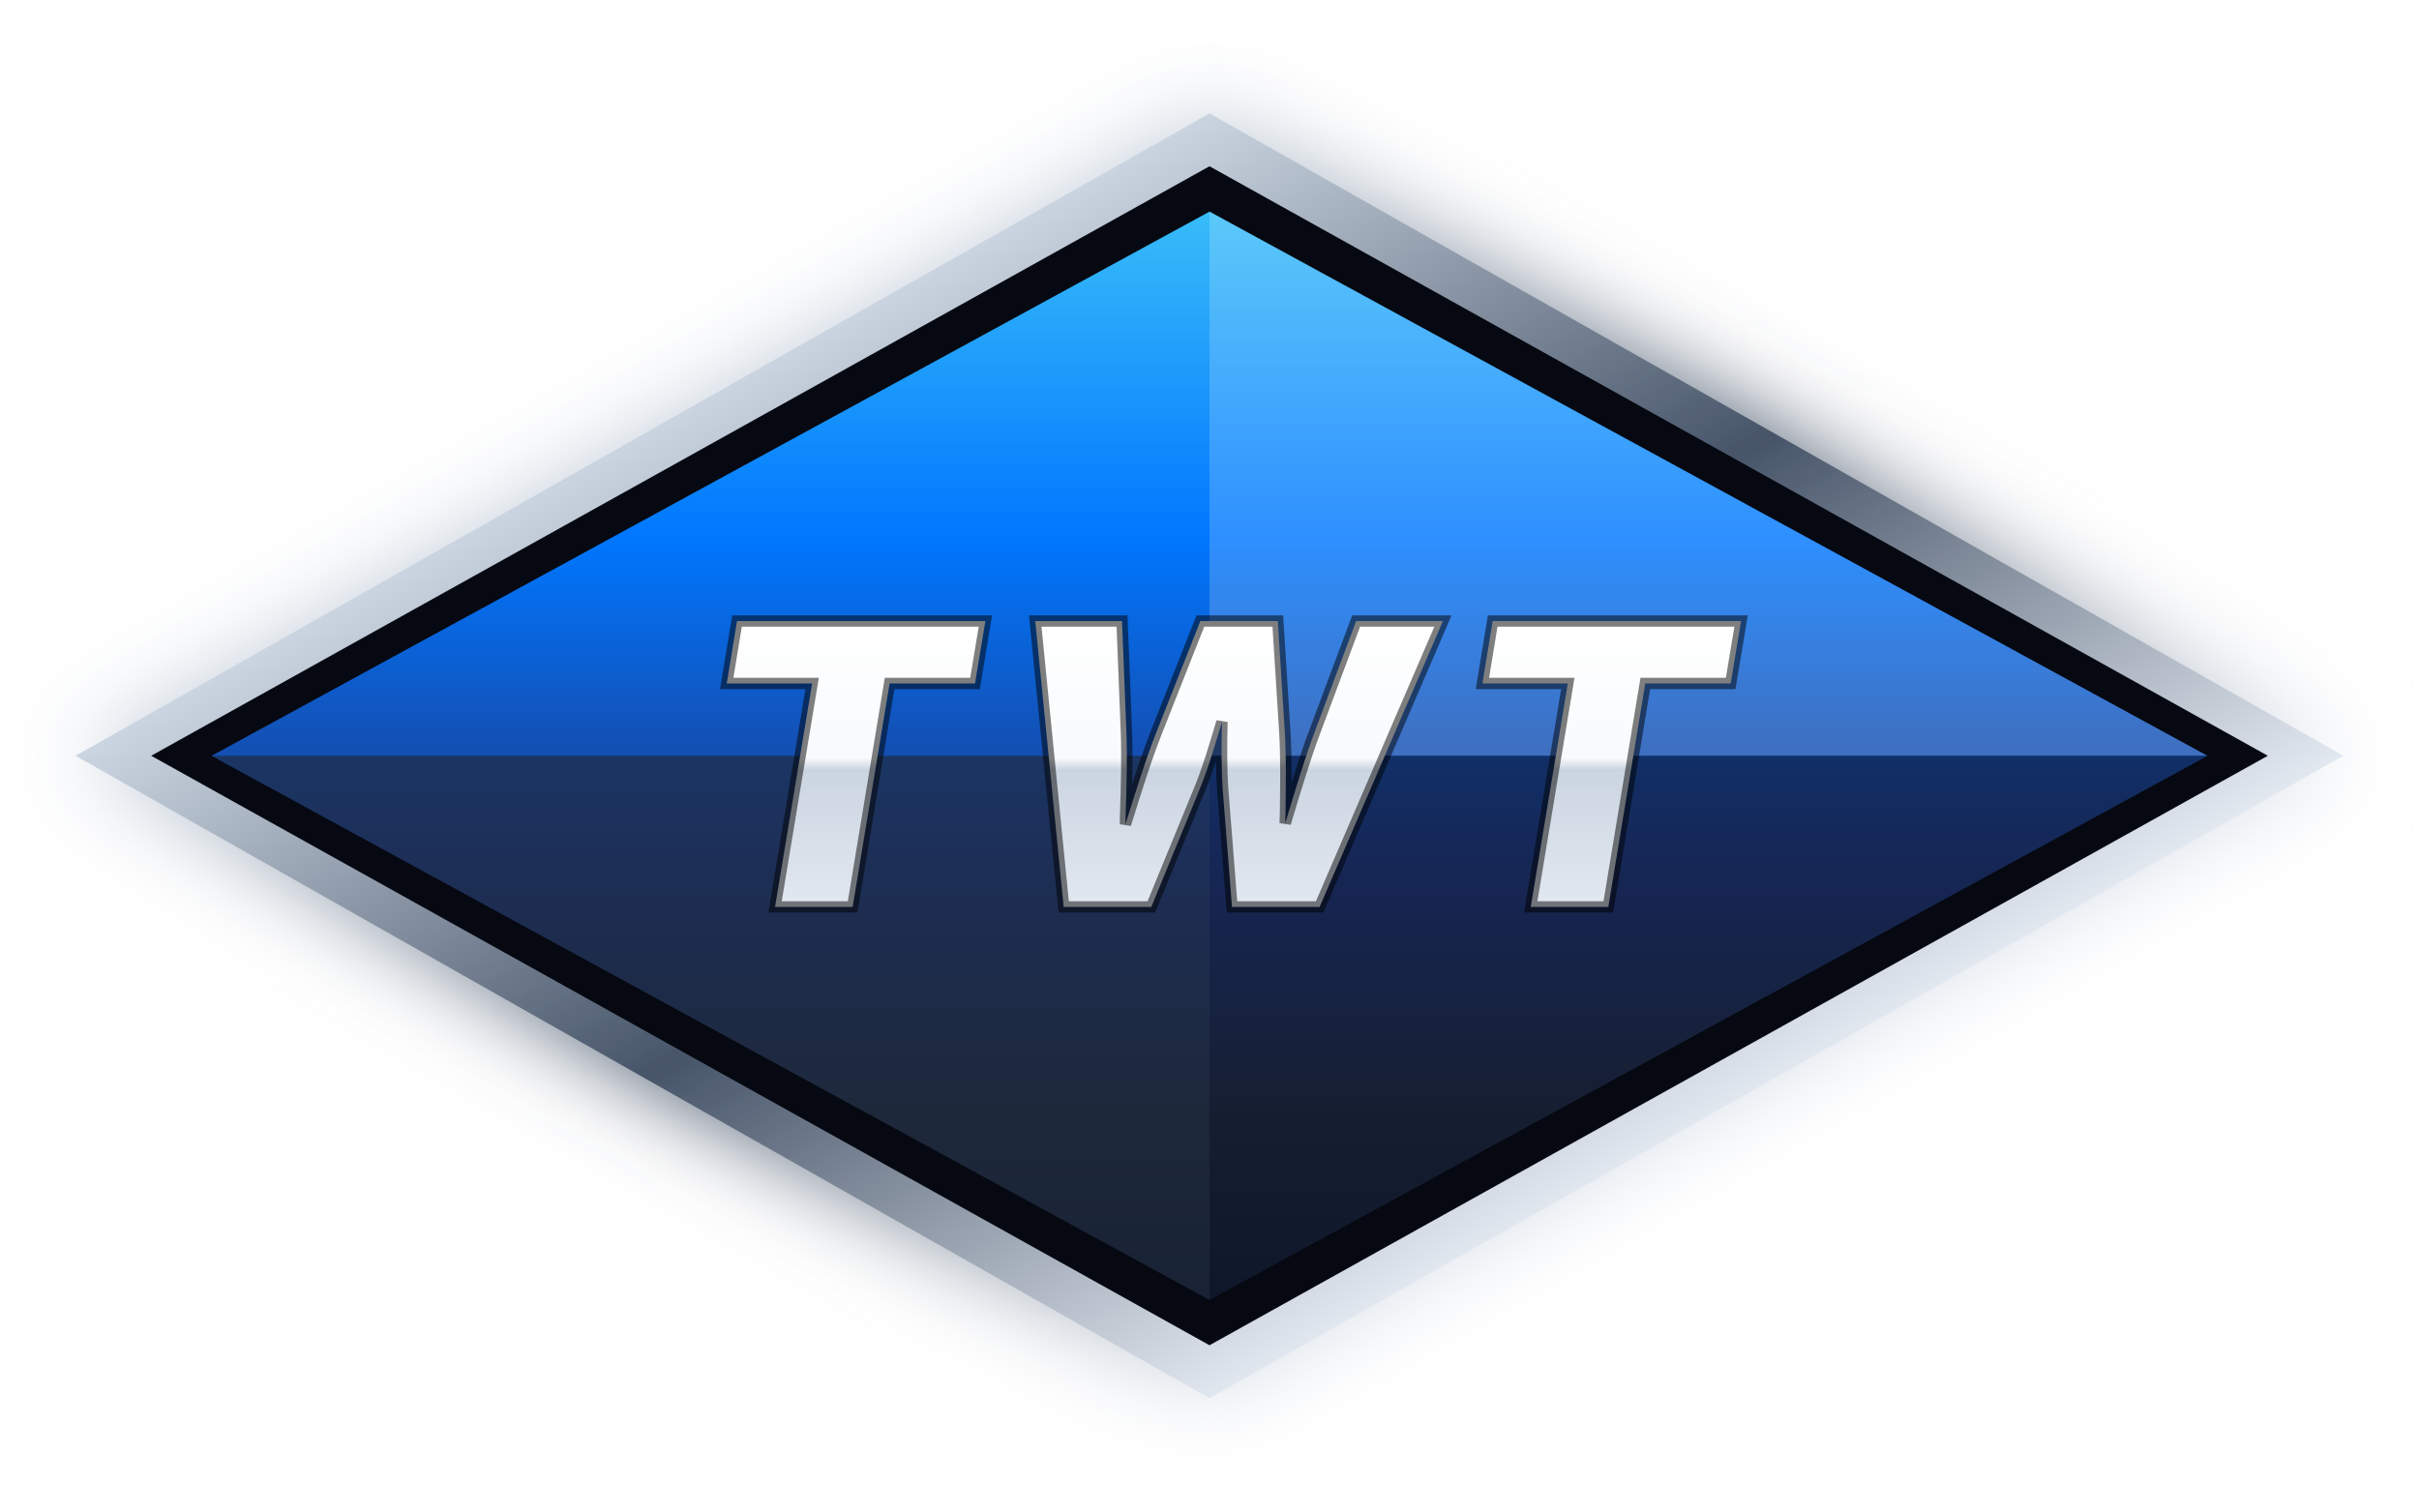
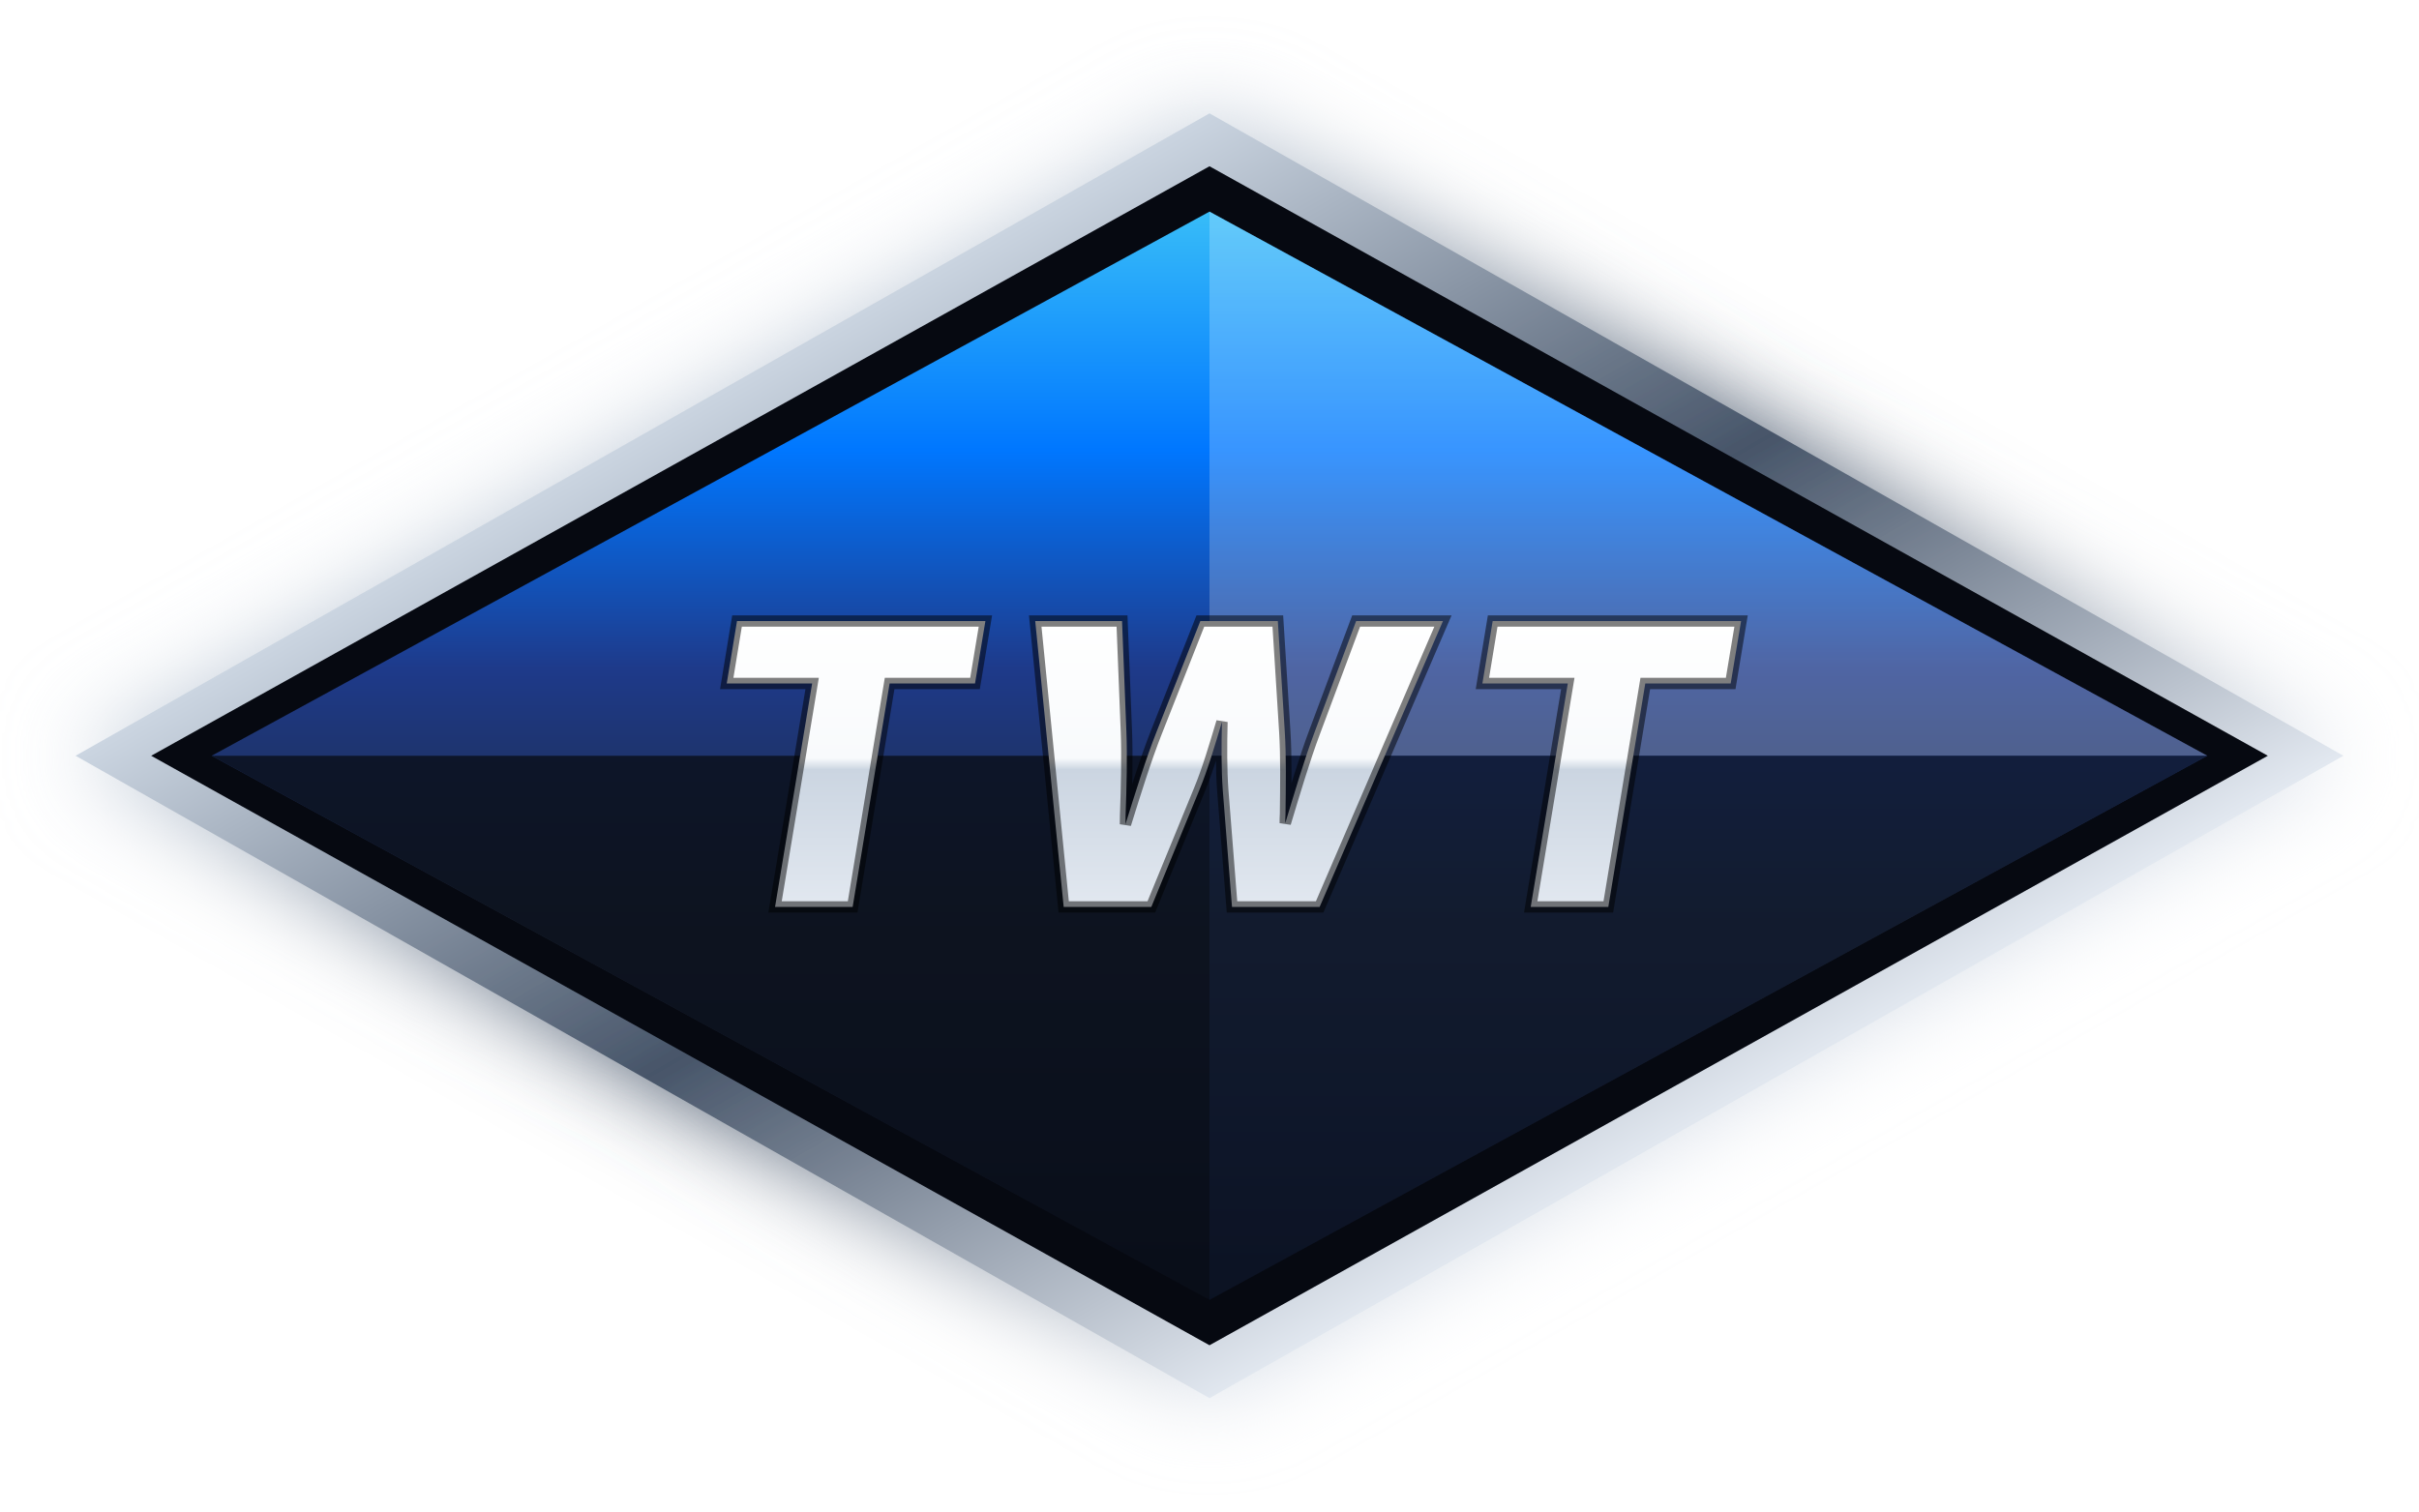
<svg xmlns="http://www.w3.org/2000/svg" viewBox="0 0 320 200" width="100%" height="100%">
  <defs>
    <linearGradient id="diamondBorder" x1="0%" y1="0%" x2="100%" y2="100%">
      <stop offset="0%" stop-color="#ffffff" />
      <stop offset="25%" stop-color="#cbd5e1" />
      <stop offset="50%" stop-color="#475569" />
      <stop offset="75%" stop-color="#e2e8f0" />
      <stop offset="100%" stop-color="#334155" />
    </linearGradient>
    <linearGradient id="diamondBg" x1="0%" y1="0%" x2="0%" y2="100%">
      <stop offset="0%" stop-color="#38bdf8" />
-       <stop offset="30%" stop-color="#0077ff" />
-       <stop offset="60%" stop-color="#1e3a8a" />
-       <stop offset="82%" stop-color="#1e293b" />
-       <stop offset="100%" stop-color="#0f172a" />
+       <stop offset="22%" stop-color="#0077ff" />
+       <stop offset="42%" stop-color="#1e3a8a" />
+       <stop offset="65%" stop-color="#1e293b" />
+       <stop offset="85%" stop-color="#0f172a" />
+       <stop offset="100%" stop-color="#050810" />
    </linearGradient>
    <linearGradient id="twtTextGrad" x1="0%" y1="0%" x2="0%" y2="100%">
      <stop offset="0%" stop-color="#ffffff" />
      <stop offset="48%" stop-color="#f8fafc" />
      <stop offset="52%" stop-color="#cbd5e1" />
      <stop offset="100%" stop-color="#e2e8f0" />
    </linearGradient>
    <filter id="glowEffect" x="-20%" y="-20%" width="140%" height="140%">
      <feGaussianBlur stdDeviation="6" result="blur" />
      <feComposite in="SourceGraphic" in2="blur" operator="over" />
    </filter>
  </defs>
  <g transform="translate(160, 100)" text-anchor="middle">
    <polygon points="0,-85 150,0 0,85 -150,0" fill="url(#diamondBorder)" filter="url(#glowEffect)" />
    <polygon points="0,-78 140,0 0,78 -140,0" fill="#060911" />
    <polygon points="0,-72 132,0 0,72 -132,0" fill="url(#diamondBg)" />
-     <polygon points="0,-72 132,0 0,0" fill="rgba(255, 255, 255, 0.18)" />
-     <polygon points="0,0 132,0 0,72" fill="rgba(15, 23, 42, 0.55)" />
-     <polygon points="-132,0 0,0 0,72" fill="rgba(30, 41, 59, 0.65)" />
+     <polygon points="0,-72 132,0 0,0" fill="rgba(255, 255, 255, 0.22)" />
+     <polygon points="0,0 132,0 0,72" fill="rgba(15, 23, 42, 0.72)" />
+     <polygon points="-132,0 0,0 0,72" fill="rgba(10, 15, 26, 0.82)" />
    <text x="0" y="20" font-family="'Outfit', 'Inter', -apple-system, sans-serif" font-weight="900" font-style="italic" font-size="52" fill="url(#twtTextGrad)" letter-spacing="4" stroke="rgba(0,0,0,0.5)" stroke-width="1.5">TWT</text>
  </g>
</svg>
